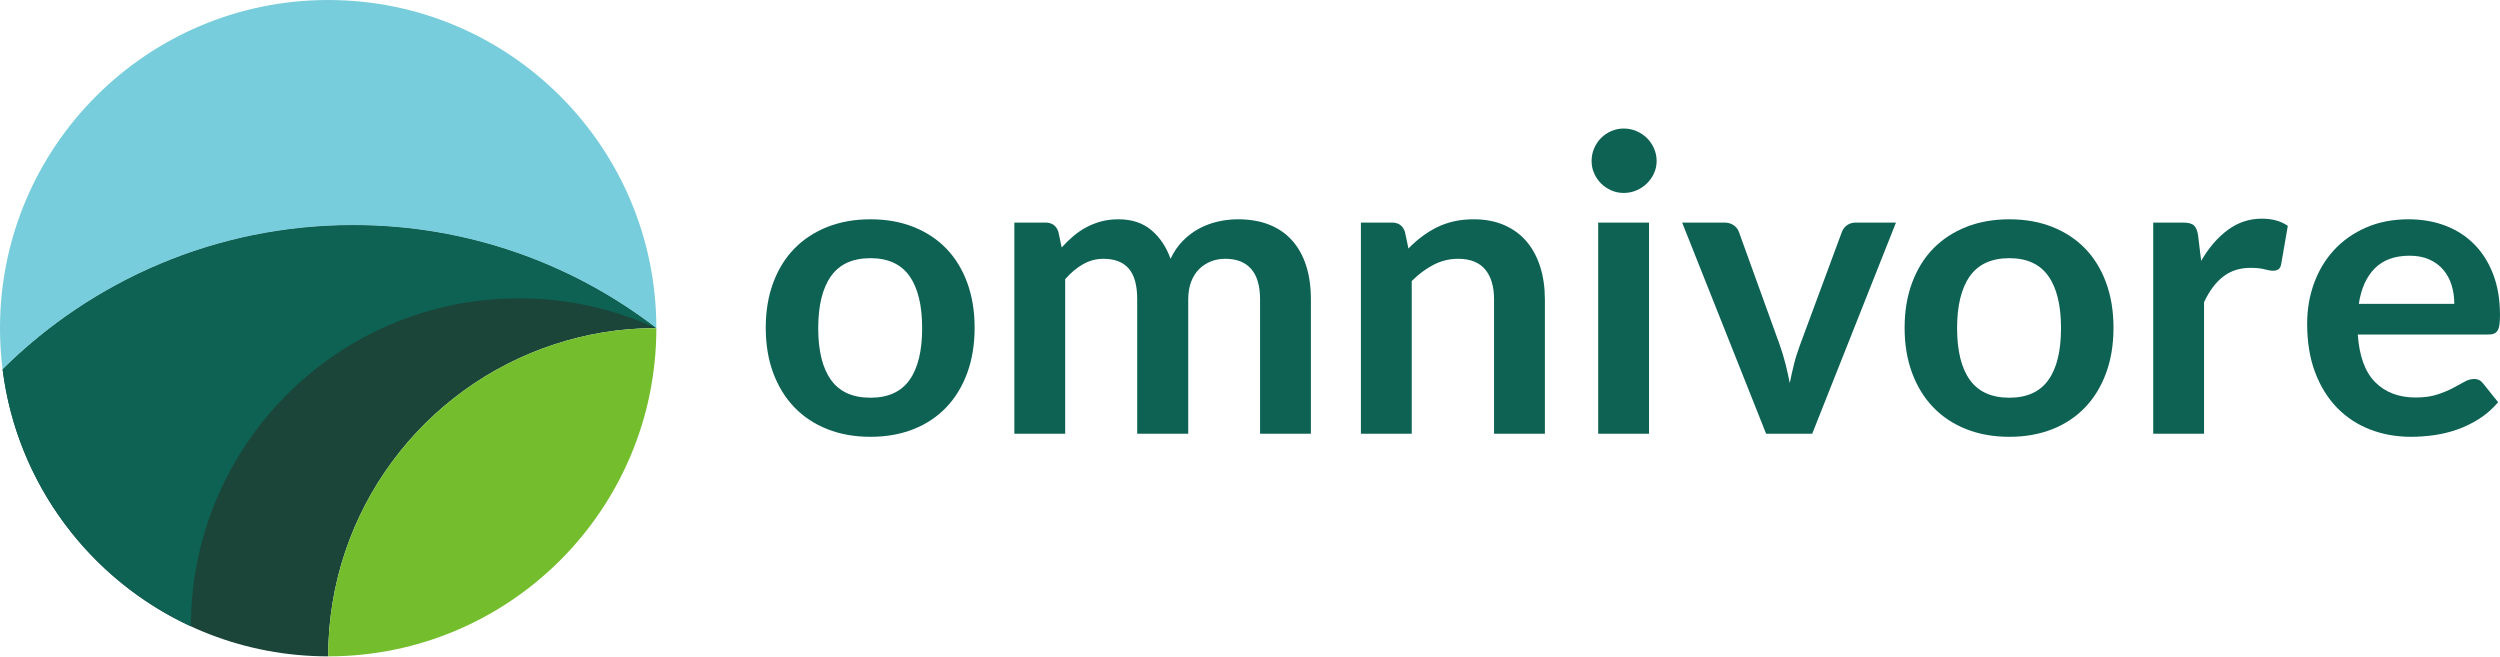
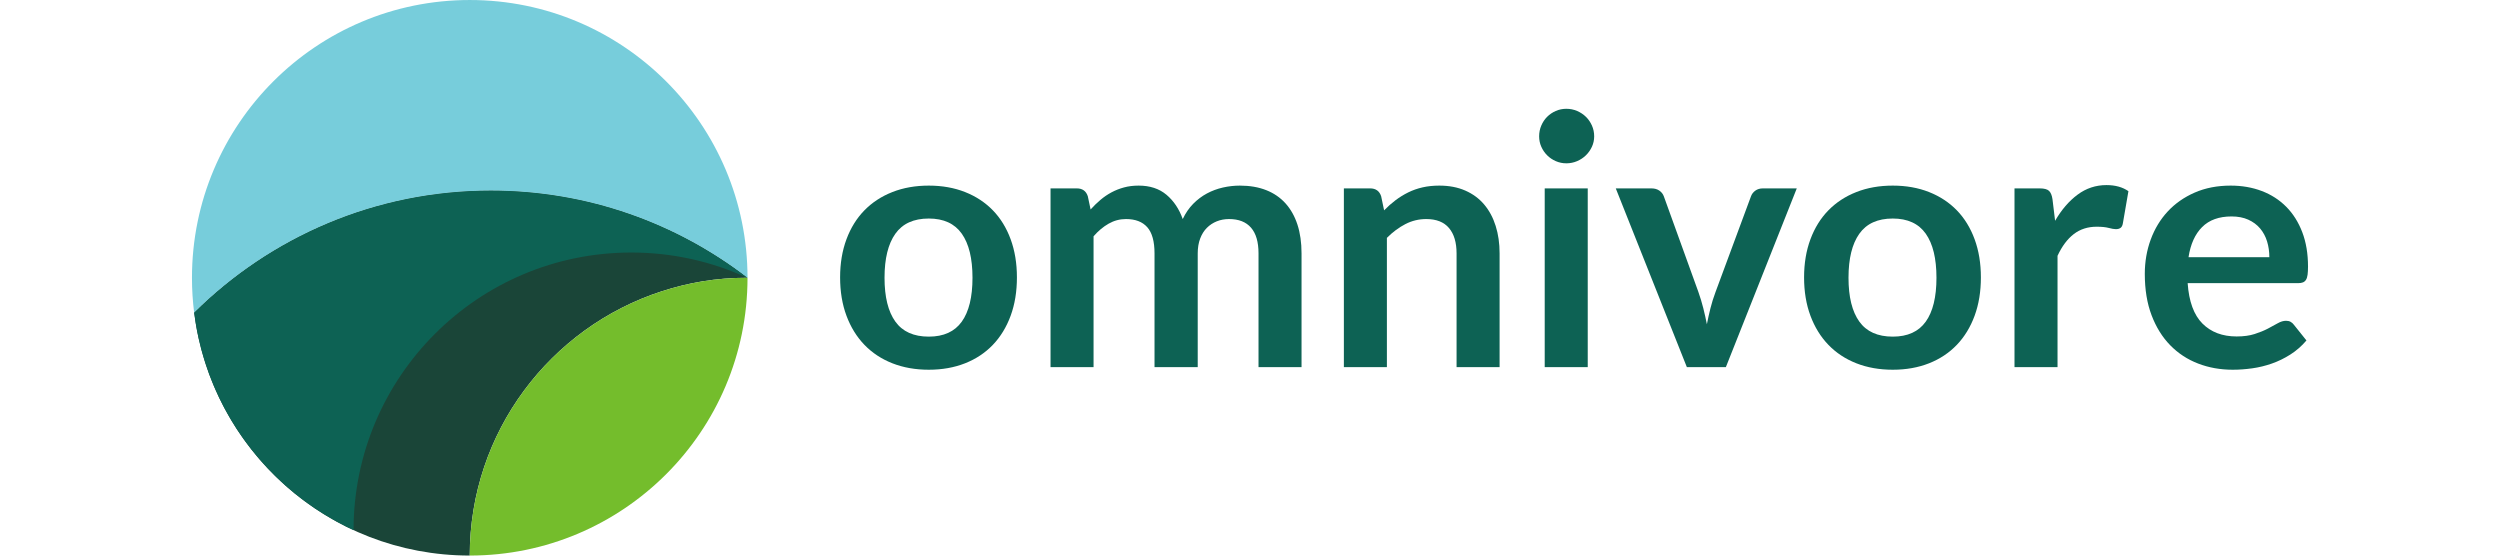
- <svg xmlns="http://www.w3.org/2000/svg" version="1.1" id="svg2" width="863.76" height="226.773" viewBox="0 0 863.76 226.773">
+ <svg xmlns="http://www.w3.org/2000/svg" version="1.1" id="svg2" width="360" height="80" viewBox="0 0 863.76 226.773">
  <defs id="defs6" />
  <g id="g8" transform="matrix(1.333333,0,0,-1.333333,0,226.7733)">
    <g id="g10" transform="scale(0.1)">
      <path d="m 850.391,0 c 0,378 246.639,698.32 587.749,808.988 v 0 c 82.43,26.739 167.27,41.289 258.58,41.395 0.08,-0.039 4.03,0.008 4.05,0.008 v 0 c -0.07,0 -0.12,0 -0.18,0 C 1482.99,1017.72 1210.56,1117.27 914.844,1117.27 560.762,1117.27 240.039,974.594 6.895,743.656 59.434,324.422 416.902,0 850.379,0" style="fill:#1a4538;fill-opacity:1;fill-rule:nonzero;stroke:none" id="path12" />
      <path d="m 1696.72,850.383 c -91.31,-0.106 -176.14,-14.656 -258.58,-41.395 v 0 C 1097.03,698.32 850.391,378 850.391,0 h -0.012 0.012 v 0 0 c 469.379,0 849.939,380.301 850.389,849.559 v 0.347 0.485 c 0,0 -3.98,-0.047 -4.06,-0.008" style="fill:#74bd2c;fill-opacity:1;fill-rule:nonzero;stroke:none" id="path14" />
      <path d="m 1700.59,850.391 c 0.06,0 0.12,0 0.19,0 0,469.649 -380.74,850.379 -850.382,850.379 C 380.723,1700.77 0,1320.04 0,850.391 0,814.164 2.285,778.48 6.68,743.441 239.832,974.512 560.652,1117.26 914.844,1117.26 c 295.716,0 568.146,-99.54 785.746,-266.869" style="fill:#77cddb;fill-opacity:1;fill-rule:nonzero;stroke:none" id="path16" />
      <path d="m 494.676,77.809 c 0.265,469.441 380.89,849.906 850.384,849.906 126.62,0 246.75,-27.707 354.71,-77.332 0.28,0 0.54,0 0.81,0 -217.6,167.327 -490.02,266.877 -785.728,266.877 -354.2,0 -675.02,-142.756 -908.184,-373.819 C 43.867,447.102 233.555,198.238 494.676,77.809" style="fill:#0d6254;fill-opacity:1;fill-rule:nonzero;stroke:none" id="path18" />
      <path d="m 2255.68,670.219 c 45.51,0 79.19,15.269 101.06,45.859 21.87,30.567 32.8,75.371 32.8,134.383 0,59.016 -10.93,103.992 -32.8,134.918 -21.87,30.941 -55.55,46.401 -101.06,46.401 -46.22,0 -80.35,-15.56 -102.39,-46.663 -22.04,-31.121 -33.06,-75.996 -33.06,-134.656 0,-58.66 11.02,-103.367 33.06,-134.109 22.04,-30.762 56.17,-46.133 102.39,-46.133 z m 0,462.351 c 40.88,0 77.95,-6.58 111.19,-19.73 33.25,-13.16 61.6,-31.82 85.06,-56 23.47,-24.18 41.59,-53.69 54.4,-88.527 12.8,-34.844 19.2,-73.774 19.2,-116.782 0,-43.383 -6.4,-82.484 -19.2,-117.32 -12.81,-34.84 -30.93,-64.531 -54.4,-89.063 -23.46,-24.527 -51.81,-43.367 -85.06,-56.519 -33.24,-13.149 -70.31,-19.738 -111.19,-19.738 -40.89,0 -78.03,6.589 -111.45,19.738 -33.42,13.152 -61.96,31.992 -85.59,56.519 -23.65,24.532 -41.95,54.223 -54.93,89.063 -12.98,34.836 -19.46,73.937 -19.46,117.32 0,43.008 6.48,81.938 19.46,116.782 12.98,34.837 31.28,64.347 54.93,88.527 23.63,24.18 52.17,42.84 85.59,56 33.42,13.15 70.56,19.73 111.45,19.73" style="fill:#0d6254;fill-opacity:1;fill-rule:nonzero;stroke:none" id="path20" />
      <path d="m 2628.45,576.891 v 547.149 h 80.51 c 17.07,0 28.28,-8 33.6,-24 l 8.53,-40.53 c 9.6,10.67 19.64,20.44 30.14,29.33 10.48,8.88 21.68,16.53 33.59,22.93 11.91,6.4 24.71,11.47 38.4,15.19 13.68,3.75 28.7,5.61 45.06,5.61 34.48,0 62.83,-9.33 85.06,-28 22.22,-18.66 38.84,-43.46 49.86,-74.39 8.53,18.13 19.2,33.68 31.99,46.66 12.81,12.98 26.85,23.54 42.13,31.73 15.29,8.17 31.56,14.22 48.8,18.14 17.24,3.9 34.57,5.86 51.99,5.86 30.22,0 57.07,-4.62 80.53,-13.87 23.47,-9.25 43.2,-22.75 59.19,-40.53 16,-17.78 28.18,-39.46 36.53,-65.06 8.35,-25.598 12.53,-54.926 12.53,-87.985 V 576.891 h -131.71 v 348.234 c 0,34.836 -7.65,61.055 -22.93,78.655 -15.3,17.6 -37.69,26.4 -67.2,26.4 -13.52,0 -26.05,-2.32 -37.59,-6.93 -11.56,-4.63 -21.69,-11.3 -30.4,-20 -8.71,-8.715 -15.56,-19.648 -20.53,-32.801 -4.99,-13.156 -7.47,-28.261 -7.47,-45.324 V 576.891 h -132.25 v 348.234 c 0,36.613 -7.39,63.277 -22.13,79.985 -14.76,16.71 -36.53,25.07 -65.33,25.07 -18.84,0 -36.53,-4.72 -53.06,-14.14 -16.53,-9.41 -31.92,-22.306 -46.12,-38.653 V 576.891 h -131.72" style="fill:#0d6254;fill-opacity:1;fill-rule:nonzero;stroke:none" id="path22" />
      <path d="m 3526.48,576.891 v 547.149 h 80.53 c 17.06,0 28.26,-8 33.59,-24 l 9.07,-43.2 c 11.02,11.37 22.66,21.68 34.93,30.94 12.26,9.23 25.24,17.23 38.93,23.99 13.68,6.75 28.34,11.91 44,15.46 15.63,3.56 32.7,5.34 51.19,5.34 29.87,0 56.34,-5.07 79.45,-15.2 23.13,-10.14 42.4,-24.36 57.85,-42.66 15.48,-18.32 27.2,-40.17 35.2,-65.6 8.01,-25.415 12,-53.415 12,-83.985 V 576.891 H 3871.5 v 348.234 c 0,33.41 -7.71,59.273 -23.19,77.595 -15.46,18.3 -38.66,27.46 -69.58,27.46 -22.76,0 -44.09,-5.15 -64,-15.47 -19.92,-10.32 -38.75,-24.351 -56.53,-42.12 V 576.891 h -131.72" style="fill:#0d6254;fill-opacity:1;fill-rule:nonzero;stroke:none" id="path24" />
      <path d="M 4273.06,1124.04 V 576.891 h -131.72 v 547.149 z m 19.73,159.45 c 0,-11.39 -2.31,-22.06 -6.93,-32 -4.63,-9.96 -10.76,-18.67 -18.4,-26.13 -7.65,-7.47 -16.62,-13.42 -26.93,-17.87 -10.33,-4.44 -21.33,-6.67 -33.06,-6.67 -11.39,0 -22.14,2.23 -32.28,6.67 -10.12,4.45 -18.92,10.4 -26.38,17.87 -7.47,7.46 -13.43,16.17 -17.86,26.13 -4.47,9.94 -6.67,20.61 -6.67,32 0,11.73 2.2,22.74 6.67,33.06 4.43,10.31 10.39,19.2 17.86,26.66 7.46,7.47 16.26,13.42 26.38,17.87 10.14,4.44 20.89,6.66 32.28,6.66 11.73,0 22.73,-2.22 33.06,-6.66 10.31,-4.45 19.28,-10.4 26.93,-17.87 7.64,-7.46 13.77,-16.35 18.4,-26.66 4.62,-10.32 6.93,-21.33 6.93,-33.06" style="fill:#0d6254;fill-opacity:1;fill-rule:nonzero;stroke:none" id="path26" />
      <path d="m 4695.95,576.891 h -119.46 l -217.57,547.149 h 109.31 c 9.6,0 17.69,-2.33 24.27,-6.93 6.58,-4.63 11.1,-10.5 13.6,-17.61 l 105.59,-292.23 c 6.04,-17.063 11.1,-33.782 15.19,-50.137 4.09,-16.348 7.74,-32.707 10.94,-49.063 3.2,16.356 6.84,32.715 10.93,49.063 4.08,16.355 9.34,33.074 15.73,50.137 l 108.25,292.23 c 2.49,7.11 6.94,12.98 13.34,17.61 6.4,4.6 14.04,6.93 22.93,6.93 h 104 L 4695.95,576.891" style="fill:#0d6254;fill-opacity:1;fill-rule:nonzero;stroke:none" id="path28" />
      <path d="m 5206.83,670.219 c 45.5,0 79.19,15.269 101.05,45.859 21.87,30.567 32.79,75.371 32.79,134.383 0,59.016 -10.92,103.992 -32.79,134.918 -21.86,30.941 -55.55,46.401 -101.05,46.401 -46.23,0 -80.36,-15.56 -102.39,-46.663 -22.05,-31.121 -33.06,-75.996 -33.06,-134.656 0,-58.66 11.01,-103.367 33.06,-134.109 22.03,-30.762 56.16,-46.133 102.39,-46.133 z m 0,462.351 c 40.87,0 77.94,-6.58 111.19,-19.73 33.24,-13.16 61.59,-31.82 85.06,-56 23.45,-24.18 41.59,-53.69 54.39,-88.527 12.79,-34.844 19.2,-73.774 19.2,-116.782 0,-43.383 -6.41,-82.484 -19.2,-117.32 -12.8,-34.84 -30.94,-64.531 -54.39,-89.063 -23.47,-24.527 -51.82,-43.367 -85.06,-56.519 -33.25,-13.149 -70.32,-19.738 -111.19,-19.738 -40.89,0 -78.04,6.589 -111.46,19.738 -33.43,13.152 -61.94,31.992 -85.59,56.519 -23.65,24.532 -41.96,54.223 -54.93,89.063 -12.99,34.836 -19.46,73.937 -19.46,117.32 0,43.008 6.47,81.938 19.46,116.782 12.97,34.837 31.28,64.347 54.93,88.527 23.65,24.18 52.16,42.84 85.59,56 33.42,13.15 70.57,19.73 111.46,19.73" style="fill:#0d6254;fill-opacity:1;fill-rule:nonzero;stroke:none" id="path30" />
      <path d="m 5579.58,576.891 v 547.149 h 77.33 c 13.51,0 22.92,-2.5 28.27,-7.47 5.33,-4.98 8.87,-13.52 10.66,-25.6 l 8.01,-66.13 c 19.53,33.78 42.47,60.44 68.78,80 26.3,19.54 55.82,29.33 88.52,29.33 27.01,0 49.42,-6.22 67.2,-18.67 l -17.06,-98.66 c -1.08,-6.39 -3.39,-10.93 -6.94,-13.59 -3.55,-2.66 -8.35,-4 -14.39,-4 -5.34,0 -12.64,1.25 -21.86,3.73 -9.26,2.49 -21.53,3.74 -36.8,3.74 -27.38,0 -50.85,-7.556 -70.4,-22.673 -19.55,-15.113 -36.1,-37.242 -49.59,-66.387 V 576.891 h -131.73" style="fill:#0d6254;fill-opacity:1;fill-rule:nonzero;stroke:none" id="path32" />
      <path d="m 6244.05,1038.18 c -38.4,0 -68.45,-10.85 -90.12,-32.53 -21.69,-21.697 -35.56,-52.447 -41.6,-92.259 h 247.44 c 0,17.066 -2.32,33.14 -6.93,48.257 -4.63,15.114 -11.74,28.348 -21.34,39.742 -9.6,11.37 -21.69,20.34 -36.26,26.92 -14.58,6.58 -31.64,9.87 -51.19,9.87 z m -2.67,94.39 c 34.49,0 66.21,-5.52 95.19,-16.53 28.97,-11.03 53.95,-27.12 74.93,-48.27 20.97,-21.16 37.33,-47.11 49.07,-77.856 11.72,-30.75 17.58,-65.863 17.58,-105.324 0,-9.953 -0.45,-18.219 -1.33,-24.797 -0.89,-6.578 -2.48,-11.727 -4.8,-15.465 -2.31,-3.73 -5.43,-6.394 -9.33,-7.996 -3.91,-1.602 -8.88,-2.402 -14.93,-2.402 h -338.09 c 3.9,-56.172 19.01,-97.414 45.32,-123.711 26.31,-26.321 61.14,-39.457 104.53,-39.457 21.33,0 39.73,2.468 55.19,7.457 15.46,4.972 28.97,10.472 40.52,16.531 11.56,6.035 21.68,11.543 30.4,16.523 8.71,4.981 17.15,7.469 25.34,7.469 5.33,0 9.95,-1.062 13.85,-3.203 3.92,-2.129 7.29,-5.156 10.14,-9.062 l 38.39,-47.989 c -14.57,-17.066 -30.92,-31.386 -49.05,-42.929 -18.13,-11.559 -37.06,-20.797 -56.8,-27.727 -19.73,-6.941 -39.82,-11.82 -60.25,-14.66 -20.45,-2.852 -40.27,-4.281 -59.48,-4.281 -38.03,0 -73.41,6.32 -106.11,18.941 -32.72,12.609 -61.15,31.27 -85.32,55.977 -24.19,24.711 -43.21,55.293 -57.06,91.73 -13.88,36.438 -20.8,78.664 -20.8,126.66 0,37.321 6.03,72.434 18.13,105.321 12.08,32.87 29.41,61.5 51.99,85.86 22.57,24.34 50.13,43.63 82.66,57.86 32.53,14.21 69.24,21.33 110.12,21.33" style="fill:#0d6254;fill-opacity:1;fill-rule:nonzero;stroke:none" id="path34" />
    </g>
  </g>
</svg>
